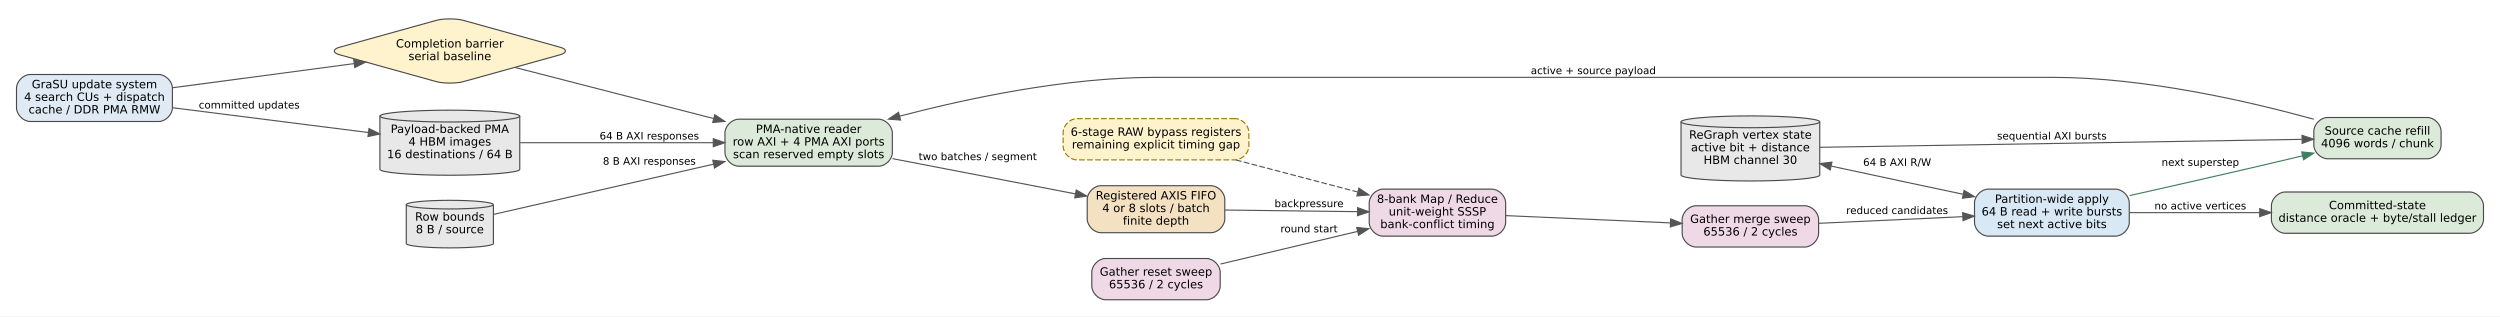
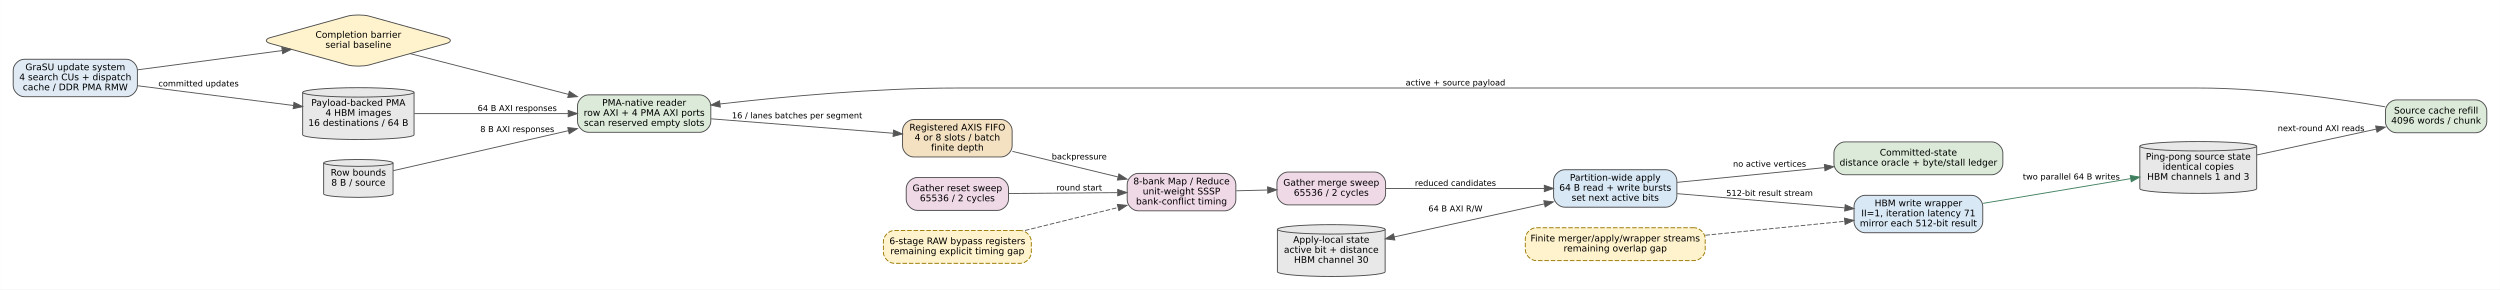
- <svg xmlns="http://www.w3.org/2000/svg" width="2181pt" height="276pt" viewBox="0.00 0.00 2180.80 275.80">
-   <g id="graph0" class="graph" transform="scale(1 1) rotate(0) translate(14.4 261.4)">
-     <polygon fill="white" stroke="transparent" points="-14.4,14.4 -14.4,-261.4 2166.4,-261.4 2166.4,14.4 -14.4,14.4" />
+ <svg xmlns="http://www.w3.org/2000/svg" width="2738pt" height="317pt" viewBox="0.00 0.00 2737.80 316.99">
+   <g id="graph0" class="graph" transform="scale(1 1) rotate(0) translate(14.4 302.59)">
+     <polygon fill="white" stroke="transparent" points="-14.4,14.4 -14.4,-302.59 2723.4,-302.59 2723.4,14.4 -14.4,14.4" />
    <g id="node1" class="node">
-       <path fill="#dfeaf4" stroke="#4a4a4a" d="M124,-196.5C124,-196.5 12,-196.5 12,-196.5 6,-196.5 0,-190.5 0,-184.5 0,-184.5 0,-167.5 0,-167.5 0,-161.5 6,-155.5 12,-155.5 12,-155.5 124,-155.5 124,-155.5 130,-155.5 136,-161.5 136,-167.5 136,-167.5 136,-184.5 136,-184.5 136,-190.5 130,-196.5 124,-196.5" />
-       <text text-anchor="middle" x="68" y="-184.5" font-family="DejaVu Sans" font-size="10.00">GraSU update system</text>
-       <text text-anchor="middle" x="68" y="-173.5" font-family="DejaVu Sans" font-size="10.00">4 search CUs + dispatch</text>
-       <text text-anchor="middle" x="68" y="-162.5" font-family="DejaVu Sans" font-size="10.00">cache / DDR PMA RMW</text>
+       <path fill="#dfeaf4" stroke="#4a4a4a" d="M124,-237.69C124,-237.69 12,-237.69 12,-237.69 6,-237.69 0,-231.69 0,-225.69 0,-225.69 0,-208.69 0,-208.69 0,-202.69 6,-196.69 12,-196.69 12,-196.69 124,-196.69 124,-196.69 130,-196.69 136,-202.69 136,-208.69 136,-208.69 136,-225.69 136,-225.69 136,-231.69 130,-237.69 124,-237.69" />
+       <text text-anchor="middle" x="68" y="-225.69" font-family="DejaVu Sans" font-size="10.00">GraSU update system</text>
+       <text text-anchor="middle" x="68" y="-214.69" font-family="DejaVu Sans" font-size="10.00">4 search CUs + dispatch</text>
+       <text text-anchor="middle" x="68" y="-203.69" font-family="DejaVu Sans" font-size="10.00">cache / DDR PMA RMW</text>
    </g>
    <g id="node2" class="node">
-       <path fill="#fff3cd" stroke="#4a4a4a" d="M366.44,-243.79C366.44,-243.79 281.56,-220.21 281.56,-220.21 275.78,-218.61 275.78,-215.39 281.56,-213.79 281.56,-213.79 366.44,-190.21 366.44,-190.21 372.22,-188.61 383.78,-188.61 389.56,-190.21 389.56,-190.21 474.44,-213.79 474.44,-213.79 480.22,-215.39 480.22,-218.61 474.44,-220.21 474.44,-220.21 389.56,-243.79 389.56,-243.79 383.78,-245.39 372.22,-245.39 366.44,-243.79" />
-       <text text-anchor="middle" x="378" y="-220" font-family="DejaVu Sans" font-size="10.00">Completion barrier</text>
-       <text text-anchor="middle" x="378" y="-209" font-family="DejaVu Sans" font-size="10.00">serial baseline</text>
+       <path fill="#fff3cd" stroke="#4a4a4a" d="M366.44,-284.98C366.44,-284.98 281.56,-261.4 281.56,-261.4 275.78,-259.79 275.78,-256.58 281.56,-254.98 281.56,-254.98 366.44,-231.4 366.44,-231.4 372.22,-229.79 383.78,-229.79 389.56,-231.4 389.56,-231.4 474.44,-254.98 474.44,-254.98 480.22,-256.58 480.22,-259.79 474.44,-261.4 474.44,-261.4 389.56,-284.98 389.56,-284.98 383.78,-286.58 372.22,-286.58 366.44,-284.98" />
+       <text text-anchor="middle" x="378" y="-261.19" font-family="DejaVu Sans" font-size="10.00">Completion barrier</text>
+       <text text-anchor="middle" x="378" y="-250.19" font-family="DejaVu Sans" font-size="10.00">serial baseline</text>
    </g>
    <g id="edge2" class="edge">
-       <path fill="none" stroke="#555555" d="M136.21,-184.95C182.74,-191.14 244.97,-199.42 294.51,-206.02" />
-       <polygon fill="#555555" stroke="#555555" points="294.18,-209.51 304.56,-207.36 295.11,-202.57 294.18,-209.51" />
+       <path fill="none" stroke="#555555" d="M136.21,-226.13C182.74,-232.33 244.97,-240.61 294.51,-247.21" />
+       <polygon fill="#555555" stroke="#555555" points="294.18,-250.69 304.56,-248.54 295.11,-243.76 294.18,-250.69" />
    </g>
    <g id="node3" class="node">
-       <path fill="#e8e8e8" stroke="#4a4a4a" d="M439,-160.22C439,-163.06 411.66,-165.38 378,-165.38 344.34,-165.38 317,-163.06 317,-160.22 317,-160.22 317,-113.78 317,-113.78 317,-110.94 344.34,-108.62 378,-108.62 411.66,-108.62 439,-110.94 439,-113.78 439,-113.78 439,-160.22 439,-160.22" />
-       <path fill="none" stroke="#4a4a4a" d="M439,-160.22C439,-157.37 411.66,-155.06 378,-155.06 344.34,-155.06 317,-157.37 317,-160.22" />
-       <text text-anchor="middle" x="378" y="-145.5" font-family="DejaVu Sans" font-size="10.00">Payload-backed PMA</text>
-       <text text-anchor="middle" x="378" y="-134.5" font-family="DejaVu Sans" font-size="10.00">4 HBM images</text>
-       <text text-anchor="middle" x="378" y="-123.5" font-family="DejaVu Sans" font-size="10.00">16 destinations / 64 B</text>
+       <path fill="#e8e8e8" stroke="#4a4a4a" d="M439,-201.4C439,-204.25 411.66,-206.56 378,-206.56 344.34,-206.56 317,-204.25 317,-201.4 317,-201.4 317,-154.97 317,-154.97 317,-152.12 344.34,-149.81 378,-149.81 411.66,-149.81 439,-152.12 439,-154.97 439,-154.97 439,-201.4 439,-201.4" />
+       <path fill="none" stroke="#4a4a4a" d="M439,-201.4C439,-198.56 411.66,-196.25 378,-196.25 344.34,-196.25 317,-198.56 317,-201.4" />
+       <text text-anchor="middle" x="378" y="-186.69" font-family="DejaVu Sans" font-size="10.00">Payload-backed PMA</text>
+       <text text-anchor="middle" x="378" y="-175.69" font-family="DejaVu Sans" font-size="10.00">4 HBM images</text>
+       <text text-anchor="middle" x="378" y="-164.69" font-family="DejaVu Sans" font-size="10.00">16 destinations / 64 B</text>
    </g>
    <g id="edge1" class="edge">
-       <path fill="none" stroke="#555555" d="M136.21,-167.49C186.74,-161.09 255.78,-152.35 306.98,-145.87" />
-       <polygon fill="#555555" stroke="#555555" points="307.49,-149.33 316.97,-144.6 306.61,-142.39 307.49,-149.33" />
-       <text text-anchor="middle" x="203" y="-166.8" font-family="DejaVu Sans" font-size="9.00">committed updates</text>
+       <path fill="none" stroke="#555555" d="M136.21,-208.68C186.74,-202.28 255.78,-193.54 306.98,-187.05" />
+       <polygon fill="#555555" stroke="#555555" points="307.49,-190.52 316.97,-185.79 306.61,-183.57 307.49,-190.52" />
+       <text text-anchor="middle" x="203" y="-207.99" font-family="DejaVu Sans" font-size="9.00">committed updates</text>
+     </g>
+     <g id="node8" class="node">
+       <path fill="#dcebd9" stroke="#4a4a4a" d="M752,-198.69C752,-198.69 630,-198.69 630,-198.69 624,-198.69 618,-192.69 618,-186.69 618,-186.69 618,-169.69 618,-169.69 618,-163.69 624,-157.69 630,-157.69 630,-157.69 752,-157.69 752,-157.69 758,-157.69 764,-163.69 764,-169.69 764,-169.69 764,-186.69 764,-186.69 764,-192.69 758,-198.69 752,-198.69" />
+       <text text-anchor="middle" x="691" y="-186.69" font-family="DejaVu Sans" font-size="10.00">PMA-native reader</text>
+       <text text-anchor="middle" x="691" y="-175.69" font-family="DejaVu Sans" font-size="10.00">row AXI + 4 PMA AXI ports</text>
+       <text text-anchor="middle" x="691" y="-164.69" font-family="DejaVu Sans" font-size="10.00">scan reserved empty slots</text>
+     </g>
+     <g id="edge3" class="edge">
+       <path fill="none" stroke="#555555" d="M434.6,-243.89C482.79,-231.49 553.19,-213.38 607.87,-199.31" />
+       <polygon fill="#555555" stroke="#555555" points="609.08,-202.62 617.89,-196.74 607.33,-195.84 609.08,-202.62" />
+     </g>
+     <g id="edge4" class="edge">
+       <path fill="none" stroke="#555555" d="M439.33,-178.19C487.29,-178.19 554.87,-178.19 607.78,-178.19" />
+       <polygon fill="#555555" stroke="#555555" points="607.82,-181.69 617.82,-178.19 607.82,-174.69 607.82,-181.69" />
+       <text text-anchor="middle" x="552" y="-180.99" font-family="DejaVu Sans" font-size="9.00">64 B AXI responses</text>
+     </g>
+     <g id="node4" class="node">
+       <path fill="#e8e8e8" stroke="#4a4a4a" d="M416,-124.17C416,-126.25 398.97,-127.94 378,-127.94 357.03,-127.94 340,-126.25 340,-124.17 340,-124.17 340,-90.21 340,-90.21 340,-88.13 357.03,-86.44 378,-86.44 398.97,-86.44 416,-88.13 416,-90.21 416,-90.21 416,-124.17 416,-124.17" />
+       <path fill="none" stroke="#4a4a4a" d="M416,-124.17C416,-122.08 398.97,-120.39 378,-120.39 357.03,-120.39 340,-122.08 340,-124.17" />
+       <text text-anchor="middle" x="378" y="-110.19" font-family="DejaVu Sans" font-size="10.00">Row bounds</text>
+       <text text-anchor="middle" x="378" y="-99.19" font-family="DejaVu Sans" font-size="10.00">8 B / source</text>
+     </g>
+     <g id="edge5" class="edge">
+       <path fill="none" stroke="#555555" d="M416.2,-115.68C463.34,-126.44 545.92,-145.29 608.1,-159.49" />
+       <polygon fill="#555555" stroke="#555555" points="607.36,-162.91 617.89,-161.73 608.92,-156.09 607.36,-162.91" />
+       <text text-anchor="middle" x="552" y="-157.99" font-family="DejaVu Sans" font-size="9.00">8 B AXI responses</text>
+     </g>
+     <g id="node5" class="node">
+       <path fill="#e8e8e8" stroke="#4a4a4a" d="M1502.5,-51.4C1502.5,-54.25 1476.06,-56.56 1443.5,-56.56 1410.94,-56.56 1384.5,-54.25 1384.5,-51.4 1384.5,-51.4 1384.5,-4.97 1384.5,-4.97 1384.5,-2.12 1410.94,0.19 1443.5,0.19 1476.06,0.19 1502.5,-2.12 1502.5,-4.97 1502.5,-4.97 1502.5,-51.4 1502.5,-51.4" />
+       <path fill="none" stroke="#4a4a4a" d="M1502.5,-51.4C1502.5,-48.56 1476.06,-46.25 1443.5,-46.25 1410.94,-46.25 1384.5,-48.56 1384.5,-51.4" />
+       <text text-anchor="middle" x="1443.5" y="-36.69" font-family="DejaVu Sans" font-size="10.00">Apply-local state</text>
+       <text text-anchor="middle" x="1443.5" y="-25.69" font-family="DejaVu Sans" font-size="10.00">active bit + distance</text>
+       <text text-anchor="middle" x="1443.5" y="-14.69" font-family="DejaVu Sans" font-size="10.00">HBM channel 30</text>
+     </g>
+     <g id="node13" class="node">
+       <path fill="#d9e8f5" stroke="#4a4a4a" d="M1810,-116.69C1810,-116.69 1699,-116.69 1699,-116.69 1693,-116.69 1687,-110.69 1687,-104.69 1687,-104.69 1687,-87.69 1687,-87.69 1687,-81.69 1693,-75.69 1699,-75.69 1699,-75.69 1810,-75.69 1810,-75.69 1816,-75.69 1822,-81.69 1822,-87.69 1822,-87.69 1822,-104.69 1822,-104.69 1822,-110.69 1816,-116.69 1810,-116.69" />
+       <text text-anchor="middle" x="1754.5" y="-104.69" font-family="DejaVu Sans" font-size="10.00">Partition-wide apply</text>
+       <text text-anchor="middle" x="1754.5" y="-93.69" font-family="DejaVu Sans" font-size="10.00">64 B read + write bursts</text>
+       <text text-anchor="middle" x="1754.5" y="-82.69" font-family="DejaVu Sans" font-size="10.00">set next active bits</text>
+     </g>
+     <g id="edge13" class="edge">
+       <path fill="none" stroke="#555555" d="M1512.39,-43.13C1560.98,-53.82 1626.45,-68.23 1676.9,-79.33" />
+       <polygon fill="#555555" stroke="#555555" points="1513.14,-39.71 1502.62,-40.98 1511.63,-46.55 1513.14,-39.71" />
+       <polygon fill="#555555" stroke="#555555" points="1676.26,-82.77 1686.78,-81.51 1677.77,-75.94 1676.26,-82.77" />
+       <text text-anchor="middle" x="1579.5" y="-70.99" font-family="DejaVu Sans" font-size="9.00">64 B AXI R/W</text>
+     </g>
+     <g id="node6" class="node">
+       <path fill="#e8e8e8" stroke="#4a4a4a" d="M2457,-142.4C2457,-145.25 2428.31,-147.56 2393,-147.56 2357.69,-147.56 2329,-145.25 2329,-142.4 2329,-142.4 2329,-95.97 2329,-95.97 2329,-93.12 2357.69,-90.81 2393,-90.81 2428.31,-90.81 2457,-93.12 2457,-95.97 2457,-95.97 2457,-142.4 2457,-142.4" />
+       <path fill="none" stroke="#4a4a4a" d="M2457,-142.4C2457,-139.56 2428.31,-137.25 2393,-137.25 2357.69,-137.25 2329,-139.56 2329,-142.4" />
+       <text text-anchor="middle" x="2393" y="-127.69" font-family="DejaVu Sans" font-size="10.00">Ping-pong source state</text>
+       <text text-anchor="middle" x="2393" y="-116.69" font-family="DejaVu Sans" font-size="10.00">identical copies</text>
+       <text text-anchor="middle" x="2393" y="-105.69" font-family="DejaVu Sans" font-size="10.00">HBM channels 1 and 3</text>
    </g>
    <g id="node7" class="node">
-       <path fill="#dcebd9" stroke="#4a4a4a" d="M752,-157.5C752,-157.5 630,-157.5 630,-157.5 624,-157.5 618,-151.5 618,-145.5 618,-145.5 618,-128.5 618,-128.5 618,-122.5 624,-116.5 630,-116.5 630,-116.5 752,-116.5 752,-116.5 758,-116.5 764,-122.5 764,-128.5 764,-128.5 764,-145.5 764,-145.5 764,-151.5 758,-157.5 752,-157.5" />
-       <text text-anchor="middle" x="691" y="-145.5" font-family="DejaVu Sans" font-size="10.00">PMA-native reader</text>
-       <text text-anchor="middle" x="691" y="-134.5" font-family="DejaVu Sans" font-size="10.00">row AXI + 4 PMA AXI ports</text>
-       <text text-anchor="middle" x="691" y="-123.5" font-family="DejaVu Sans" font-size="10.00">scan reserved empty slots</text>
-     </g>
-     <g id="edge3" class="edge">
-       <path fill="none" stroke="#555555" d="M434.6,-202.7C482.79,-190.3 553.19,-172.19 607.87,-158.13" />
-       <polygon fill="#555555" stroke="#555555" points="609.08,-161.43 617.89,-155.55 607.33,-154.65 609.08,-161.43" />
-     </g>
-     <g id="edge4" class="edge">
-       <path fill="none" stroke="#555555" d="M439.33,-137C487.29,-137 554.87,-137 607.78,-137" />
-       <polygon fill="#555555" stroke="#555555" points="607.82,-140.5 617.82,-137 607.82,-133.5 607.82,-140.5" />
-       <text text-anchor="middle" x="552" y="-139.8" font-family="DejaVu Sans" font-size="9.00">64 B AXI responses</text>
-     </g>
-     <g id="node4" class="node">
-       <path fill="#e8e8e8" stroke="#4a4a4a" d="M416,-82.98C416,-85.06 398.97,-86.75 378,-86.75 357.03,-86.75 340,-85.06 340,-82.98 340,-82.98 340,-49.02 340,-49.02 340,-46.94 357.03,-45.25 378,-45.25 398.97,-45.25 416,-46.94 416,-49.02 416,-49.02 416,-82.98 416,-82.98" />
-       <path fill="none" stroke="#4a4a4a" d="M416,-82.98C416,-80.9 398.97,-79.21 378,-79.21 357.03,-79.21 340,-80.9 340,-82.98" />
-       <text text-anchor="middle" x="378" y="-69" font-family="DejaVu Sans" font-size="10.00">Row bounds</text>
-       <text text-anchor="middle" x="378" y="-58" font-family="DejaVu Sans" font-size="10.00">8 B / source</text>
-     </g>
-     <g id="edge5" class="edge">
-       <path fill="none" stroke="#555555" d="M416.2,-74.49C463.34,-85.25 545.92,-104.11 608.1,-118.3" />
-       <polygon fill="#555555" stroke="#555555" points="607.36,-121.72 617.89,-120.54 608.92,-114.9 607.36,-121.72" />
-       <text text-anchor="middle" x="552" y="-117.8" font-family="DejaVu Sans" font-size="9.00">8 B AXI responses</text>
-     </g>
-     <g id="node5" class="node">
-       <path fill="#e8e8e8" stroke="#4a4a4a" d="M1573,-155.22C1573,-158.06 1545.88,-160.38 1512.5,-160.38 1479.12,-160.38 1452,-158.06 1452,-155.22 1452,-155.22 1452,-108.78 1452,-108.78 1452,-105.94 1479.12,-103.62 1512.5,-103.62 1545.88,-103.62 1573,-105.94 1573,-108.78 1573,-108.78 1573,-155.22 1573,-155.22" />
-       <path fill="none" stroke="#4a4a4a" d="M1573,-155.22C1573,-152.37 1545.88,-150.06 1512.5,-150.06 1479.12,-150.06 1452,-152.37 1452,-155.22" />
-       <text text-anchor="middle" x="1512.5" y="-140.5" font-family="DejaVu Sans" font-size="10.00">ReGraph vertex state</text>
-       <text text-anchor="middle" x="1512.5" y="-129.5" font-family="DejaVu Sans" font-size="10.00">active bit + distance</text>
-       <text text-anchor="middle" x="1512.5" y="-118.5" font-family="DejaVu Sans" font-size="10.00">HBM channel 30</text>
-     </g>
-     <g id="node6" class="node">
-       <path fill="#dcebd9" stroke="#4a4a4a" d="M2103,-159C2103,-159 2016,-159 2016,-159 2010,-159 2004,-153 2004,-147 2004,-147 2004,-135 2004,-135 2004,-129 2010,-123 2016,-123 2016,-123 2103,-123 2103,-123 2109,-123 2115,-129 2115,-135 2115,-135 2115,-147 2115,-147 2115,-153 2109,-159 2103,-159" />
-       <text text-anchor="middle" x="2059.5" y="-144" font-family="DejaVu Sans" font-size="10.00">Source cache refill</text>
-       <text text-anchor="middle" x="2059.5" y="-133" font-family="DejaVu Sans" font-size="10.00">4096 words / chunk</text>
+       <path fill="#dcebd9" stroke="#4a4a4a" d="M2697,-193.19C2697,-193.19 2610,-193.19 2610,-193.19 2604,-193.19 2598,-187.19 2598,-181.19 2598,-181.19 2598,-169.19 2598,-169.19 2598,-163.19 2604,-157.19 2610,-157.19 2610,-157.19 2697,-157.19 2697,-157.19 2703,-157.19 2709,-163.19 2709,-169.19 2709,-169.19 2709,-181.19 2709,-181.19 2709,-187.19 2703,-193.19 2697,-193.19" />
+       <text text-anchor="middle" x="2653.5" y="-178.19" font-family="DejaVu Sans" font-size="10.00">Source cache refill</text>
+       <text text-anchor="middle" x="2653.5" y="-167.19" font-family="DejaVu Sans" font-size="10.00">4096 words / chunk</text>
    </g>
    <g id="edge6" class="edge">
-       <path fill="none" stroke="#555555" d="M1573.12,-132.98C1676.17,-134.69 1886.75,-138.16 1993.45,-139.93" />
-       <polygon fill="#555555" stroke="#555555" points="1993.7,-143.43 2003.75,-140.1 1993.81,-136.43 1993.7,-143.43" />
-       <text text-anchor="middle" x="1775.5" y="-139.8" font-family="DejaVu Sans" font-size="9.00">sequential AXI bursts</text>
+       <path fill="none" stroke="#555555" d="M2457.24,-132.89C2496.92,-141.48 2547.95,-152.54 2587.9,-161.19" />
+       <polygon fill="#555555" stroke="#555555" points="2587.28,-164.64 2597.8,-163.34 2588.77,-157.8 2587.28,-164.64" />
+       <text text-anchor="middle" x="2527.5" y="-158.99" font-family="DejaVu Sans" font-size="9.00">next-round AXI reads</text>
+     </g>
+     <g id="edge7" class="edge">
+       <path fill="none" stroke="#555555" d="M2597.76,-185.6C2545.59,-194.6 2464.74,-206.19 2394,-206.19 1033,-206.19 1033,-206.19 1033,-206.19 944.25,-206.19 842.95,-196.65 773.97,-188.71" />
+       <polygon fill="#555555" stroke="#555555" points="774.37,-185.23 764.04,-187.55 773.56,-192.18 774.37,-185.23" />
+       <text text-anchor="middle" x="1579.5" y="-208.99" font-family="DejaVu Sans" font-size="9.00">active + source payload</text>
+     </g>
+     <g id="node9" class="node">
+       <path fill="#f4e1c1" stroke="#4a4a4a" d="M1082,-171.69C1082,-171.69 986,-171.69 986,-171.69 980,-171.69 974,-165.69 974,-159.69 974,-159.69 974,-142.69 974,-142.69 974,-136.69 980,-130.69 986,-130.69 986,-130.69 1082,-130.69 1082,-130.69 1088,-130.69 1094,-136.69 1094,-142.69 1094,-142.69 1094,-159.69 1094,-159.69 1094,-165.69 1088,-171.69 1082,-171.69" />
+       <text text-anchor="middle" x="1034" y="-159.69" font-family="DejaVu Sans" font-size="10.00">Registered AXIS FIFO</text>
+       <text text-anchor="middle" x="1034" y="-148.69" font-family="DejaVu Sans" font-size="10.00">4 or 8 slots / batch</text>
+       <text text-anchor="middle" x="1034" y="-137.69" font-family="DejaVu Sans" font-size="10.00">finite depth</text>
+     </g>
+     <g id="edge8" class="edge">
+       <path fill="none" stroke="#555555" d="M764.32,-172.46C823.15,-167.8 905.64,-161.27 963.66,-156.68" />
+       <polygon fill="#555555" stroke="#555555" points="964.14,-160.15 973.83,-155.87 963.59,-153.17 964.14,-160.15" />
+       <text text-anchor="middle" x="858.5" y="-172.99" font-family="DejaVu Sans" font-size="9.00">16 / lanes batches per segment</text>
+     </g>
+     <g id="node11" class="node">
+       <path fill="#f0d9e7" stroke="#4a4a4a" d="M1327,-112.69C1327,-112.69 1232,-112.69 1232,-112.69 1226,-112.69 1220,-106.69 1220,-100.69 1220,-100.69 1220,-83.69 1220,-83.69 1220,-77.69 1226,-71.69 1232,-71.69 1232,-71.69 1327,-71.69 1327,-71.69 1333,-71.69 1339,-77.69 1339,-83.69 1339,-83.69 1339,-100.69 1339,-100.69 1339,-106.69 1333,-112.69 1327,-112.69" />
+       <text text-anchor="middle" x="1279.5" y="-100.69" font-family="DejaVu Sans" font-size="10.00">8-bank Map / Reduce</text>
+       <text text-anchor="middle" x="1279.5" y="-89.69" font-family="DejaVu Sans" font-size="10.00">unit-weight SSSP</text>
+       <text text-anchor="middle" x="1279.5" y="-78.69" font-family="DejaVu Sans" font-size="10.00">bank-conflict timing</text>
+     </g>
+     <g id="edge10" class="edge">
+       <path fill="none" stroke="#555555" d="M1094.26,-136.83C1129.13,-128.38 1173.38,-117.66 1209.78,-108.84" />
+       <polygon fill="#555555" stroke="#555555" points="1210.93,-112.16 1219.82,-106.4 1209.28,-105.36 1210.93,-112.16" />
+       <text text-anchor="middle" x="1167.5" y="-127.99" font-family="DejaVu Sans" font-size="9.00">backpressure</text>
+     </g>
+     <g id="node10" class="node">
+       <path fill="#f0d9e7" stroke="#4a4a4a" d="M1078,-108.19C1078,-108.19 990,-108.19 990,-108.19 984,-108.19 978,-102.19 978,-96.19 978,-96.19 978,-84.19 978,-84.19 978,-78.19 984,-72.19 990,-72.19 990,-72.19 1078,-72.19 1078,-72.19 1084,-72.19 1090,-78.19 1090,-84.19 1090,-84.19 1090,-96.19 1090,-96.19 1090,-102.19 1084,-108.19 1078,-108.19" />
+       <text text-anchor="middle" x="1034" y="-93.19" font-family="DejaVu Sans" font-size="10.00">Gather reset sweep</text>
+       <text text-anchor="middle" x="1034" y="-82.19" font-family="DejaVu Sans" font-size="10.00">65536 / 2 cycles</text>
+     </g>
+     <g id="edge9" class="edge">
+       <path fill="none" stroke="#555555" d="M1090.25,-90.64C1125.53,-90.93 1171.54,-91.31 1209.24,-91.62" />
+       <polygon fill="#555555" stroke="#555555" points="1209.61,-95.12 1219.64,-91.7 1209.67,-88.12 1209.61,-95.12" />
+       <text text-anchor="middle" x="1167.5" y="-93.99" font-family="DejaVu Sans" font-size="9.00">round start</text>
    </g>
    <g id="node12" class="node">
-       <path fill="#d9e8f5" stroke="#4a4a4a" d="M1831,-96.5C1831,-96.5 1720,-96.5 1720,-96.5 1714,-96.5 1708,-90.5 1708,-84.5 1708,-84.5 1708,-67.5 1708,-67.5 1708,-61.5 1714,-55.5 1720,-55.5 1720,-55.5 1831,-55.5 1831,-55.5 1837,-55.5 1843,-61.5 1843,-67.5 1843,-67.5 1843,-84.5 1843,-84.5 1843,-90.5 1837,-96.5 1831,-96.5" />
-       <text text-anchor="middle" x="1775.5" y="-84.5" font-family="DejaVu Sans" font-size="10.00">Partition-wide apply</text>
-       <text text-anchor="middle" x="1775.5" y="-73.5" font-family="DejaVu Sans" font-size="10.00">64 B read + write bursts</text>
-       <text text-anchor="middle" x="1775.5" y="-62.5" font-family="DejaVu Sans" font-size="10.00">set next active bits</text>
-     </g>
-     <g id="edge13" class="edge">
-       <path fill="none" stroke="#555555" d="M1583.14,-116.58C1587.15,-115.7 1591.13,-114.84 1595,-114 1628.71,-106.71 1666.02,-98.79 1697.85,-92.07" />
-       <polygon fill="#555555" stroke="#555555" points="1582.15,-113.21 1573.13,-118.77 1583.65,-120.05 1582.15,-113.21" />
-       <polygon fill="#555555" stroke="#555555" points="1698.92,-95.42 1707.98,-89.94 1697.47,-88.58 1698.92,-95.42" />
-       <text text-anchor="middle" x="1640.5" y="-116.8" font-family="DejaVu Sans" font-size="9.00">64 B AXI R/W</text>
-     </g>
-     <g id="edge7" class="edge">
-       <path fill="none" stroke="#555555" d="M2003.95,-157.48C1947.56,-173.04 1856.7,-194 1776.5,-194 993,-194 993,-194 993,-194 916.42,-194 830.77,-175.97 770.47,-160.19" />
-       <polygon fill="#555555" stroke="#555555" points="771.2,-156.76 760.64,-157.58 769.41,-163.53 771.2,-156.76" />
-       <text text-anchor="middle" x="1375.5" y="-196.8" font-family="DejaVu Sans" font-size="9.00">active + source payload</text>
-     </g>
-     <g id="node8" class="node">
-       <path fill="#f4e1c1" stroke="#4a4a4a" d="M1042,-99.5C1042,-99.5 946,-99.5 946,-99.5 940,-99.5 934,-93.5 934,-87.5 934,-87.5 934,-70.5 934,-70.5 934,-64.5 940,-58.5 946,-58.5 946,-58.5 1042,-58.5 1042,-58.5 1048,-58.5 1054,-64.5 1054,-70.5 1054,-70.5 1054,-87.5 1054,-87.5 1054,-93.5 1048,-99.5 1042,-99.5" />
-       <text text-anchor="middle" x="994" y="-87.5" font-family="DejaVu Sans" font-size="10.00">Registered AXIS FIFO</text>
-       <text text-anchor="middle" x="994" y="-76.5" font-family="DejaVu Sans" font-size="10.00">4 or 8 slots / batch</text>
-       <text text-anchor="middle" x="994" y="-65.5" font-family="DejaVu Sans" font-size="10.00">finite depth</text>
-     </g>
-     <g id="edge8" class="edge">
-       <path fill="none" stroke="#555555" d="M764.1,-123.11C812.48,-113.78 875.87,-101.57 923.67,-92.36" />
-       <polygon fill="#555555" stroke="#555555" points="924.47,-95.77 933.62,-90.44 923.14,-88.9 924.47,-95.77" />
-       <text text-anchor="middle" x="838.5" y="-121.8" font-family="DejaVu Sans" font-size="9.00">two batches / segment</text>
-     </g>
-     <g id="node10" class="node">
-       <path fill="#f0d9e7" stroke="#4a4a4a" d="M1287,-96.5C1287,-96.5 1192,-96.5 1192,-96.5 1186,-96.5 1180,-90.5 1180,-84.5 1180,-84.5 1180,-67.5 1180,-67.5 1180,-61.5 1186,-55.5 1192,-55.5 1192,-55.5 1287,-55.5 1287,-55.5 1293,-55.5 1299,-61.5 1299,-67.5 1299,-67.5 1299,-84.5 1299,-84.5 1299,-90.5 1293,-96.5 1287,-96.5" />
-       <text text-anchor="middle" x="1239.5" y="-84.5" font-family="DejaVu Sans" font-size="10.00">8-bank Map / Reduce</text>
-       <text text-anchor="middle" x="1239.5" y="-73.5" font-family="DejaVu Sans" font-size="10.00">unit-weight SSSP</text>
-       <text text-anchor="middle" x="1239.5" y="-62.5" font-family="DejaVu Sans" font-size="10.00">bank-conflict timing</text>
-     </g>
-     <g id="edge10" class="edge">
-       <path fill="none" stroke="#555555" d="M1054.26,-78.27C1089.13,-77.84 1133.38,-77.3 1169.78,-76.85" />
-       <polygon fill="#555555" stroke="#555555" points="1169.87,-80.35 1179.82,-76.72 1169.78,-73.35 1169.87,-80.35" />
-       <text text-anchor="middle" x="1127.5" y="-80.8" font-family="DejaVu Sans" font-size="9.00">backpressure</text>
-     </g>
-     <g id="node9" class="node">
-       <path fill="#f0d9e7" stroke="#4a4a4a" d="M1038,-36C1038,-36 950,-36 950,-36 944,-36 938,-30 938,-24 938,-24 938,-12 938,-12 938,-6 944,0 950,0 950,0 1038,0 1038,0 1044,0 1050,-6 1050,-12 1050,-12 1050,-24 1050,-24 1050,-30 1044,-36 1038,-36" />
-       <text text-anchor="middle" x="994" y="-21" font-family="DejaVu Sans" font-size="10.00">Gather reset sweep</text>
-       <text text-anchor="middle" x="994" y="-10" font-family="DejaVu Sans" font-size="10.00">65536 / 2 cycles</text>
-     </g>
-     <g id="edge9" class="edge">
-       <path fill="none" stroke="#555555" d="M1050.25,-31.16C1085.68,-39.6 1131.93,-50.62 1169.72,-59.62" />
-       <polygon fill="#555555" stroke="#555555" points="1169.1,-63.07 1179.64,-61.98 1170.72,-56.26 1169.1,-63.07" />
-       <text text-anchor="middle" x="1127.5" y="-58.8" font-family="DejaVu Sans" font-size="9.00">round start</text>
-     </g>
-     <g id="node11" class="node">
-       <path fill="#f0d9e7" stroke="#4a4a4a" d="M1560,-82C1560,-82 1465,-82 1465,-82 1459,-82 1453,-76 1453,-70 1453,-70 1453,-58 1453,-58 1453,-52 1459,-46 1465,-46 1465,-46 1560,-46 1560,-46 1566,-46 1572,-52 1572,-58 1572,-58 1572,-70 1572,-70 1572,-76 1566,-82 1560,-82" />
-       <text text-anchor="middle" x="1512.5" y="-67" font-family="DejaVu Sans" font-size="10.00">Gather merge sweep</text>
-       <text text-anchor="middle" x="1512.5" y="-56" font-family="DejaVu Sans" font-size="10.00">65536 / 2 cycles</text>
+       <path fill="#f0d9e7" stroke="#4a4a4a" d="M1491,-114.19C1491,-114.19 1396,-114.19 1396,-114.19 1390,-114.19 1384,-108.19 1384,-102.19 1384,-102.19 1384,-90.19 1384,-90.19 1384,-84.19 1390,-78.19 1396,-78.19 1396,-78.19 1491,-78.19 1491,-78.19 1497,-78.19 1503,-84.19 1503,-90.19 1503,-90.19 1503,-102.19 1503,-102.19 1503,-108.19 1497,-114.19 1491,-114.19" />
+       <text text-anchor="middle" x="1443.5" y="-99.19" font-family="DejaVu Sans" font-size="10.00">Gather merge sweep</text>
+       <text text-anchor="middle" x="1443.5" y="-88.19" font-family="DejaVu Sans" font-size="10.00">65536 / 2 cycles</text>
    </g>
    <g id="edge11" class="edge">
-       <path fill="none" stroke="#555555" d="M1299.3,-73.4C1341.47,-71.53 1398.42,-69.01 1442.71,-67.05" />
-       <polygon fill="#555555" stroke="#555555" points="1442.98,-70.54 1452.81,-66.6 1442.67,-63.54 1442.98,-70.54" />
+       <path fill="none" stroke="#555555" d="M1339.44,-93.64C1350.53,-93.92 1362.21,-94.2 1373.56,-94.49" />
+       <polygon fill="#555555" stroke="#555555" points="1373.79,-97.99 1383.87,-94.74 1373.96,-90.99 1373.79,-97.99" />
    </g>
    <g id="edge12" class="edge">
-       <path fill="none" stroke="#555555" d="M1572.07,-66.69C1609.21,-68.4 1657.64,-70.63 1697.82,-72.47" />
-       <polygon fill="#555555" stroke="#555555" points="1697.69,-75.97 1707.84,-72.94 1698.01,-68.98 1697.69,-75.97" />
-       <text text-anchor="middle" x="1640.5" y="-74.8" font-family="DejaVu Sans" font-size="9.00">reduced candidates</text>
+       <path fill="none" stroke="#555555" d="M1503.35,-96.19C1552.53,-96.19 1623.04,-96.19 1676.68,-96.19" />
+       <polygon fill="#555555" stroke="#555555" points="1676.82,-99.69 1686.82,-96.19 1676.82,-92.69 1676.82,-99.69" />
+       <text text-anchor="middle" x="1579.5" y="-98.99" font-family="DejaVu Sans" font-size="9.00">reduced candidates</text>
+     </g>
+     <g id="node14" class="node">
+       <path fill="#d9e8f5" stroke="#4a4a4a" d="M2145,-88.69C2145,-88.69 2028,-88.69 2028,-88.69 2022,-88.69 2016,-82.69 2016,-76.69 2016,-76.69 2016,-59.69 2016,-59.69 2016,-53.69 2022,-47.69 2028,-47.69 2028,-47.69 2145,-47.69 2145,-47.69 2151,-47.69 2157,-53.69 2157,-59.69 2157,-59.69 2157,-76.69 2157,-76.69 2157,-82.69 2151,-88.69 2145,-88.69" />
+       <text text-anchor="middle" x="2086.5" y="-76.69" font-family="DejaVu Sans" font-size="10.00">HBM write wrapper</text>
+       <text text-anchor="middle" x="2086.5" y="-65.69" font-family="DejaVu Sans" font-size="10.00">II=1, iteration latency 71</text>
+       <text text-anchor="middle" x="2086.5" y="-54.69" font-family="DejaVu Sans" font-size="10.00">mirror each 512-bit result</text>
    </g>
    <g id="edge14" class="edge">
-       <path fill="none" stroke="#3f7f5f" d="M1843.37,-90.89C1874.31,-97.83 1911.55,-106.25 1945,-114 1960.93,-117.69 1978.1,-121.74 1994.15,-125.55" />
-       <polygon fill="#3f7f5f" stroke="#3f7f5f" points="1993.44,-128.98 2003.97,-127.89 1995.06,-122.17 1993.44,-128.98" />
-       <text text-anchor="middle" x="1905" y="-116.8" font-family="DejaVu Sans" font-size="9.00">next superstep</text>
+       <path fill="none" stroke="#555555" d="M1822.28,-90.52C1875.29,-86.02 1949.57,-79.72 2005.71,-74.96" />
+       <polygon fill="#555555" stroke="#555555" points="2006.31,-78.42 2015.98,-74.09 2005.72,-71.44 2006.31,-78.42" />
+       <text text-anchor="middle" x="1923.5" y="-87.99" font-family="DejaVu Sans" font-size="9.00">512-bit result stream</text>
    </g>
-     <g id="node13" class="node">
-       <path fill="#dcebd9" stroke="#4a4a4a" d="M2140,-94C2140,-94 1979,-94 1979,-94 1973,-94 1967,-88 1967,-82 1967,-82 1967,-70 1967,-70 1967,-64 1973,-58 1979,-58 1979,-58 2140,-58 2140,-58 2146,-58 2152,-64 2152,-70 2152,-70 2152,-82 2152,-82 2152,-88 2146,-94 2140,-94" />
-       <text text-anchor="middle" x="2059.5" y="-79" font-family="DejaVu Sans" font-size="10.00">Committed-state</text>
-       <text text-anchor="middle" x="2059.5" y="-68" font-family="DejaVu Sans" font-size="10.00">distance oracle + byte/stall ledger</text>
+     <g id="node15" class="node">
+       <path fill="#dcebd9" stroke="#4a4a4a" d="M2167,-147.19C2167,-147.19 2006,-147.19 2006,-147.19 2000,-147.19 1994,-141.19 1994,-135.19 1994,-135.19 1994,-123.19 1994,-123.19 1994,-117.19 2000,-111.19 2006,-111.19 2006,-111.19 2167,-111.19 2167,-111.19 2173,-111.19 2179,-117.19 2179,-123.19 2179,-123.19 2179,-135.19 2179,-135.19 2179,-141.19 2173,-147.19 2167,-147.19" />
+       <text text-anchor="middle" x="2086.5" y="-132.19" font-family="DejaVu Sans" font-size="10.00">Committed-state</text>
+       <text text-anchor="middle" x="2086.5" y="-121.19" font-family="DejaVu Sans" font-size="10.00">distance oracle + byte/stall ledger</text>
+     </g>
+     <g id="edge16" class="edge">
+       <path fill="none" stroke="#555555" d="M1822.28,-102.87C1868.64,-107.5 1931.25,-113.76 1983.79,-119.02" />
+       <polygon fill="#555555" stroke="#555555" points="1983.51,-122.51 1993.81,-120.02 1984.21,-115.54 1983.51,-122.51" />
+       <text text-anchor="middle" x="1923.5" y="-119.99" font-family="DejaVu Sans" font-size="9.00">no active vertices</text>
    </g>
    <g id="edge15" class="edge">
-       <path fill="none" stroke="#555555" d="M1843.33,-76C1877.19,-76 1919.04,-76 1956.8,-76" />
-       <polygon fill="#555555" stroke="#555555" points="1956.81,-79.5 1966.81,-76 1956.81,-72.5 1956.81,-79.5" />
-       <text text-anchor="middle" x="1905" y="-78.8" font-family="DejaVu Sans" font-size="9.00">no active vertices</text>
+       <path fill="none" stroke="#3f7f5f" d="M2157.36,-79.89C2205.73,-87.99 2269.99,-98.75 2319.03,-106.97" />
+       <polygon fill="#3f7f5f" stroke="#3f7f5f" points="2318.5,-110.43 2328.94,-108.63 2319.66,-103.52 2318.5,-110.43" />
+       <text text-anchor="middle" x="2254" y="-105.99" font-family="DejaVu Sans" font-size="9.00">two parallel 64 B writes</text>
    </g>
-     <g id="node14" class="node">
-       <path fill="#fff3cd" stroke="#9a7800" stroke-dasharray="5,2" d="M1063,-158C1063,-158 925,-158 925,-158 919,-158 913,-152 913,-146 913,-146 913,-134 913,-134 913,-128 919,-122 925,-122 925,-122 1063,-122 1063,-122 1069,-122 1075,-128 1075,-134 1075,-134 1075,-146 1075,-146 1075,-152 1069,-158 1063,-158" />
-       <text text-anchor="middle" x="994" y="-143" font-family="DejaVu Sans" font-size="10.00">6-stage RAW bypass registers</text>
-       <text text-anchor="middle" x="994" y="-132" font-family="DejaVu Sans" font-size="10.00">remaining explicit timing gap</text>
+     <g id="node16" class="node">
+       <path fill="#fff3cd" stroke="#9a7800" stroke-dasharray="5,2" d="M1103,-50.19C1103,-50.19 965,-50.19 965,-50.19 959,-50.19 953,-44.19 953,-38.19 953,-38.19 953,-26.19 953,-26.19 953,-20.19 959,-14.19 965,-14.19 965,-14.19 1103,-14.19 1103,-14.19 1109,-14.19 1115,-20.19 1115,-26.19 1115,-26.19 1115,-38.19 1115,-38.19 1115,-44.19 1109,-50.19 1103,-50.19" />
+       <text text-anchor="middle" x="1034" y="-35.19" font-family="DejaVu Sans" font-size="10.00">6-stage RAW bypass registers</text>
+       <text text-anchor="middle" x="1034" y="-24.19" font-family="DejaVu Sans" font-size="10.00">remaining explicit timing gap</text>
    </g>
-     <g id="edge16" class="edge">
-       <path fill="none" stroke="#555555" stroke-dasharray="5,2" d="M1063.8,-121.92C1096.94,-113.21 1136.58,-102.79 1169.71,-94.08" />
-       <polygon fill="#555555" stroke="#555555" points="1170.99,-97.36 1179.77,-91.44 1169.21,-90.59 1170.99,-97.36" />
+     <g id="edge17" class="edge">
+       <path fill="none" stroke="#555555" stroke-dasharray="5,2" d="M1108.06,-50.19C1140.29,-58.13 1177.98,-67.42 1209.7,-75.24" />
+       <polygon fill="#555555" stroke="#555555" points="1209.23,-78.72 1219.78,-77.72 1210.91,-71.93 1209.23,-78.72" />
+     </g>
+     <g id="node17" class="node">
+       <path fill="#fff3cd" stroke="#9a7800" stroke-dasharray="5,2" d="M1841,-53.19C1841,-53.19 1668,-53.19 1668,-53.19 1662,-53.19 1656,-47.19 1656,-41.19 1656,-41.19 1656,-29.19 1656,-29.19 1656,-23.19 1662,-17.19 1668,-17.19 1668,-17.19 1841,-17.19 1841,-17.19 1847,-17.19 1853,-23.19 1853,-29.19 1853,-29.19 1853,-41.19 1853,-41.19 1853,-47.19 1847,-53.19 1841,-53.19" />
+       <text text-anchor="middle" x="1754.5" y="-38.19" font-family="DejaVu Sans" font-size="10.00">Finite merger/apply/wrapper streams</text>
+       <text text-anchor="middle" x="1754.5" y="-27.19" font-family="DejaVu Sans" font-size="10.00">remaining overlap gap</text>
+     </g>
+     <g id="edge18" class="edge">
+       <path fill="none" stroke="#555555" stroke-dasharray="5,2" d="M1853.17,-44.95C1901.76,-49.81 1959.76,-55.61 2005.65,-60.2" />
+       <polygon fill="#555555" stroke="#555555" points="2005.54,-63.71 2015.84,-61.22 2006.24,-56.74 2005.54,-63.71" />
    </g>
  </g>
</svg>
